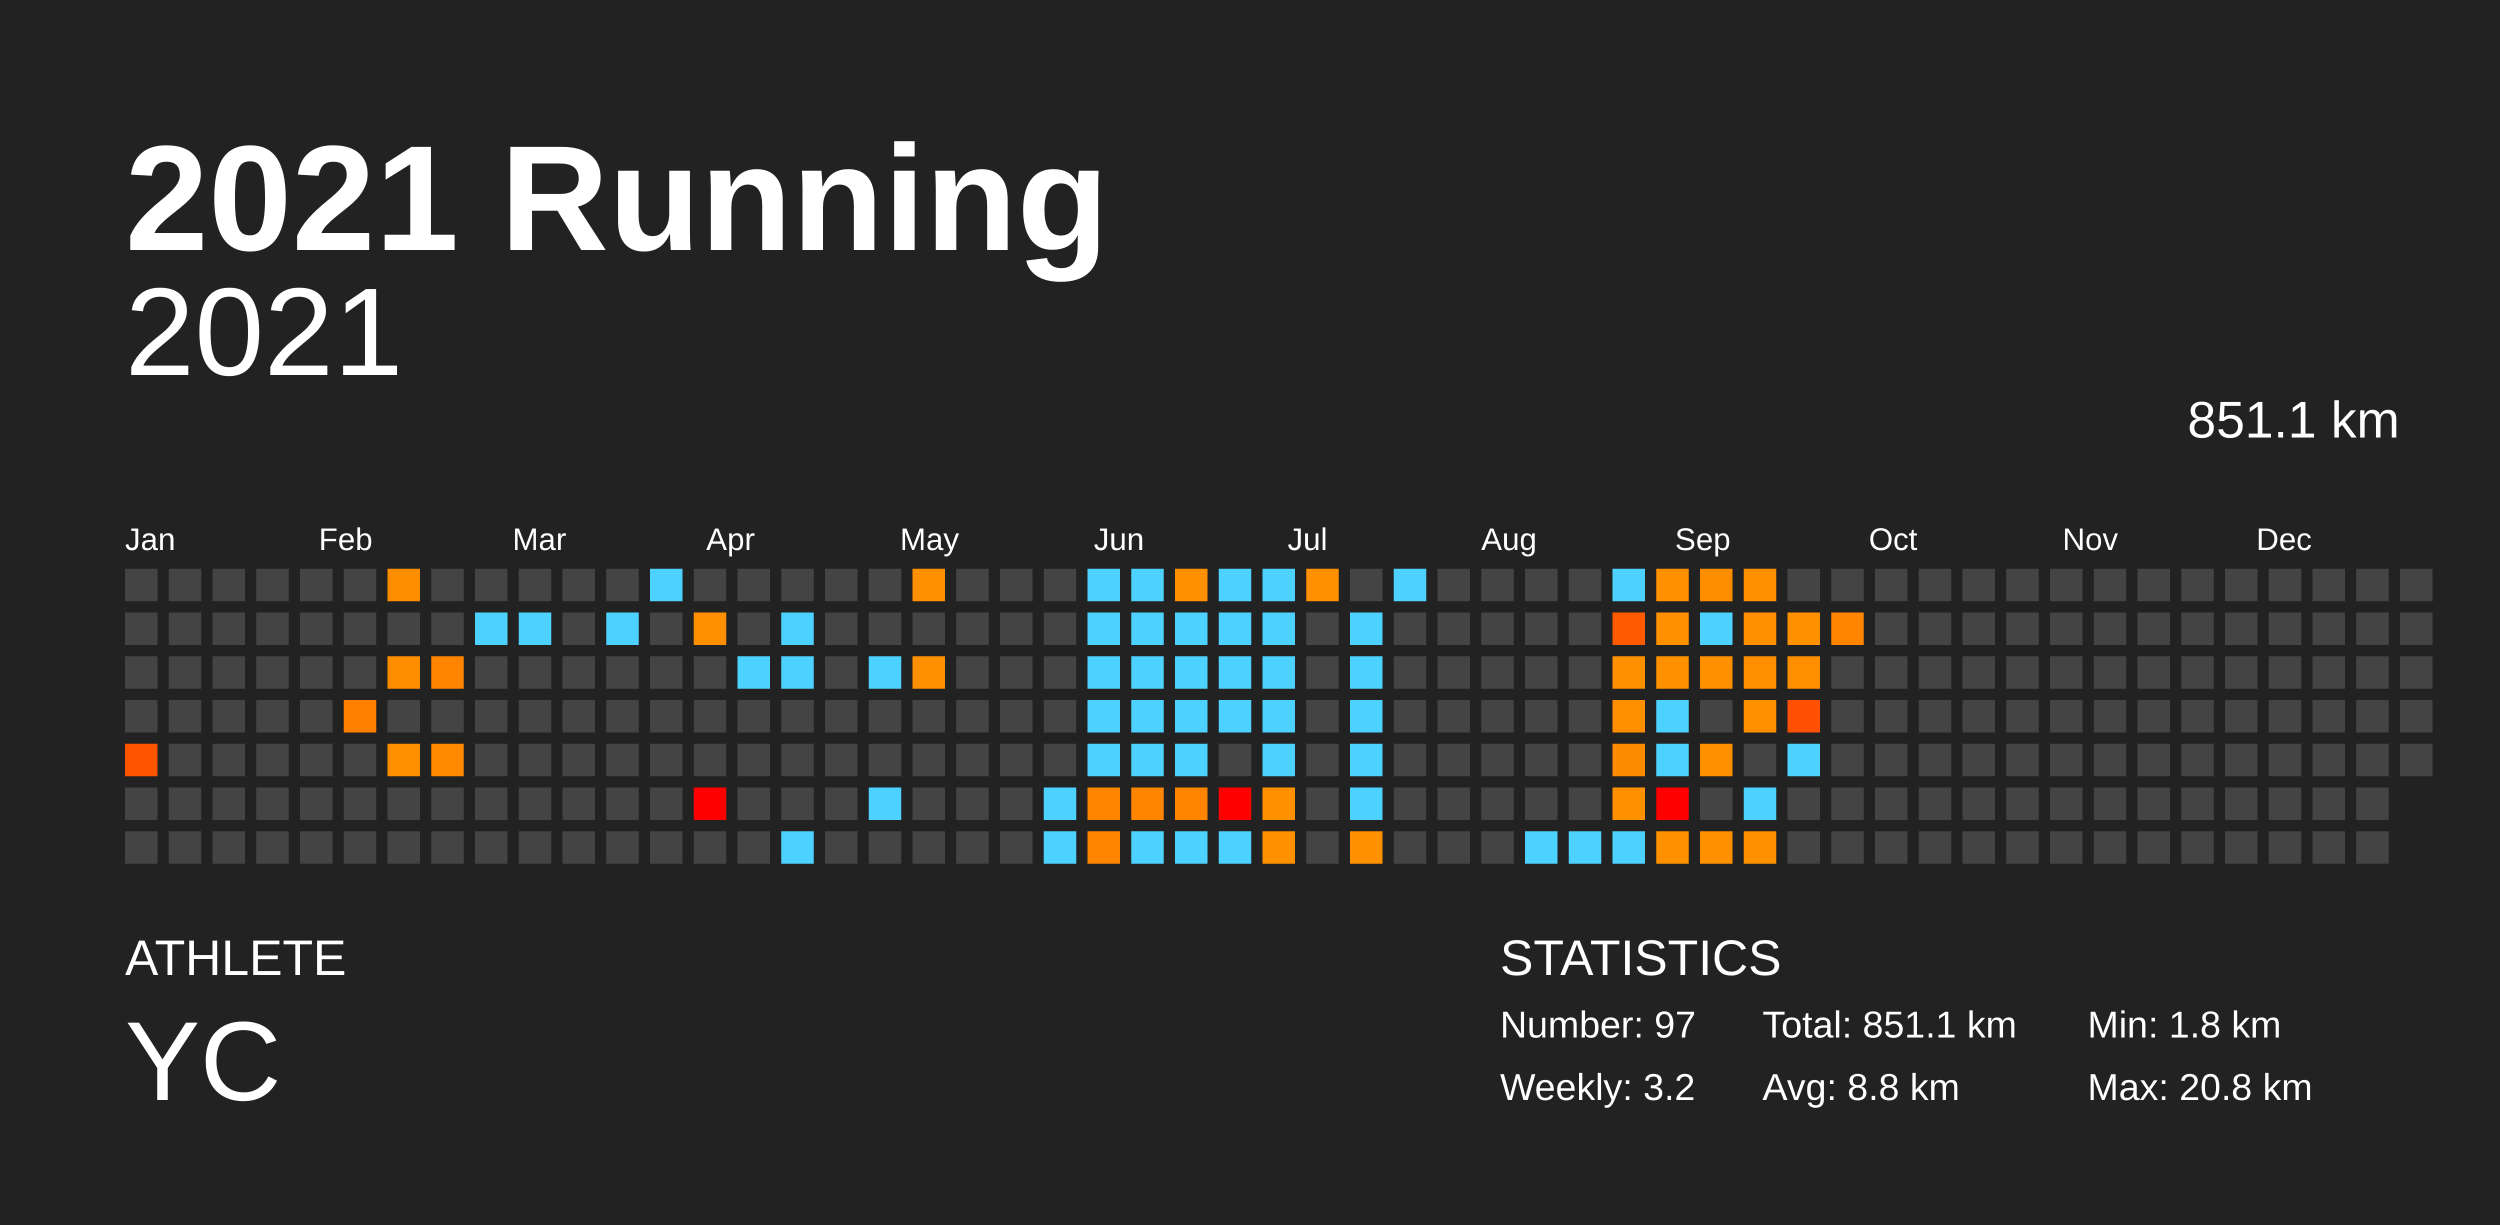
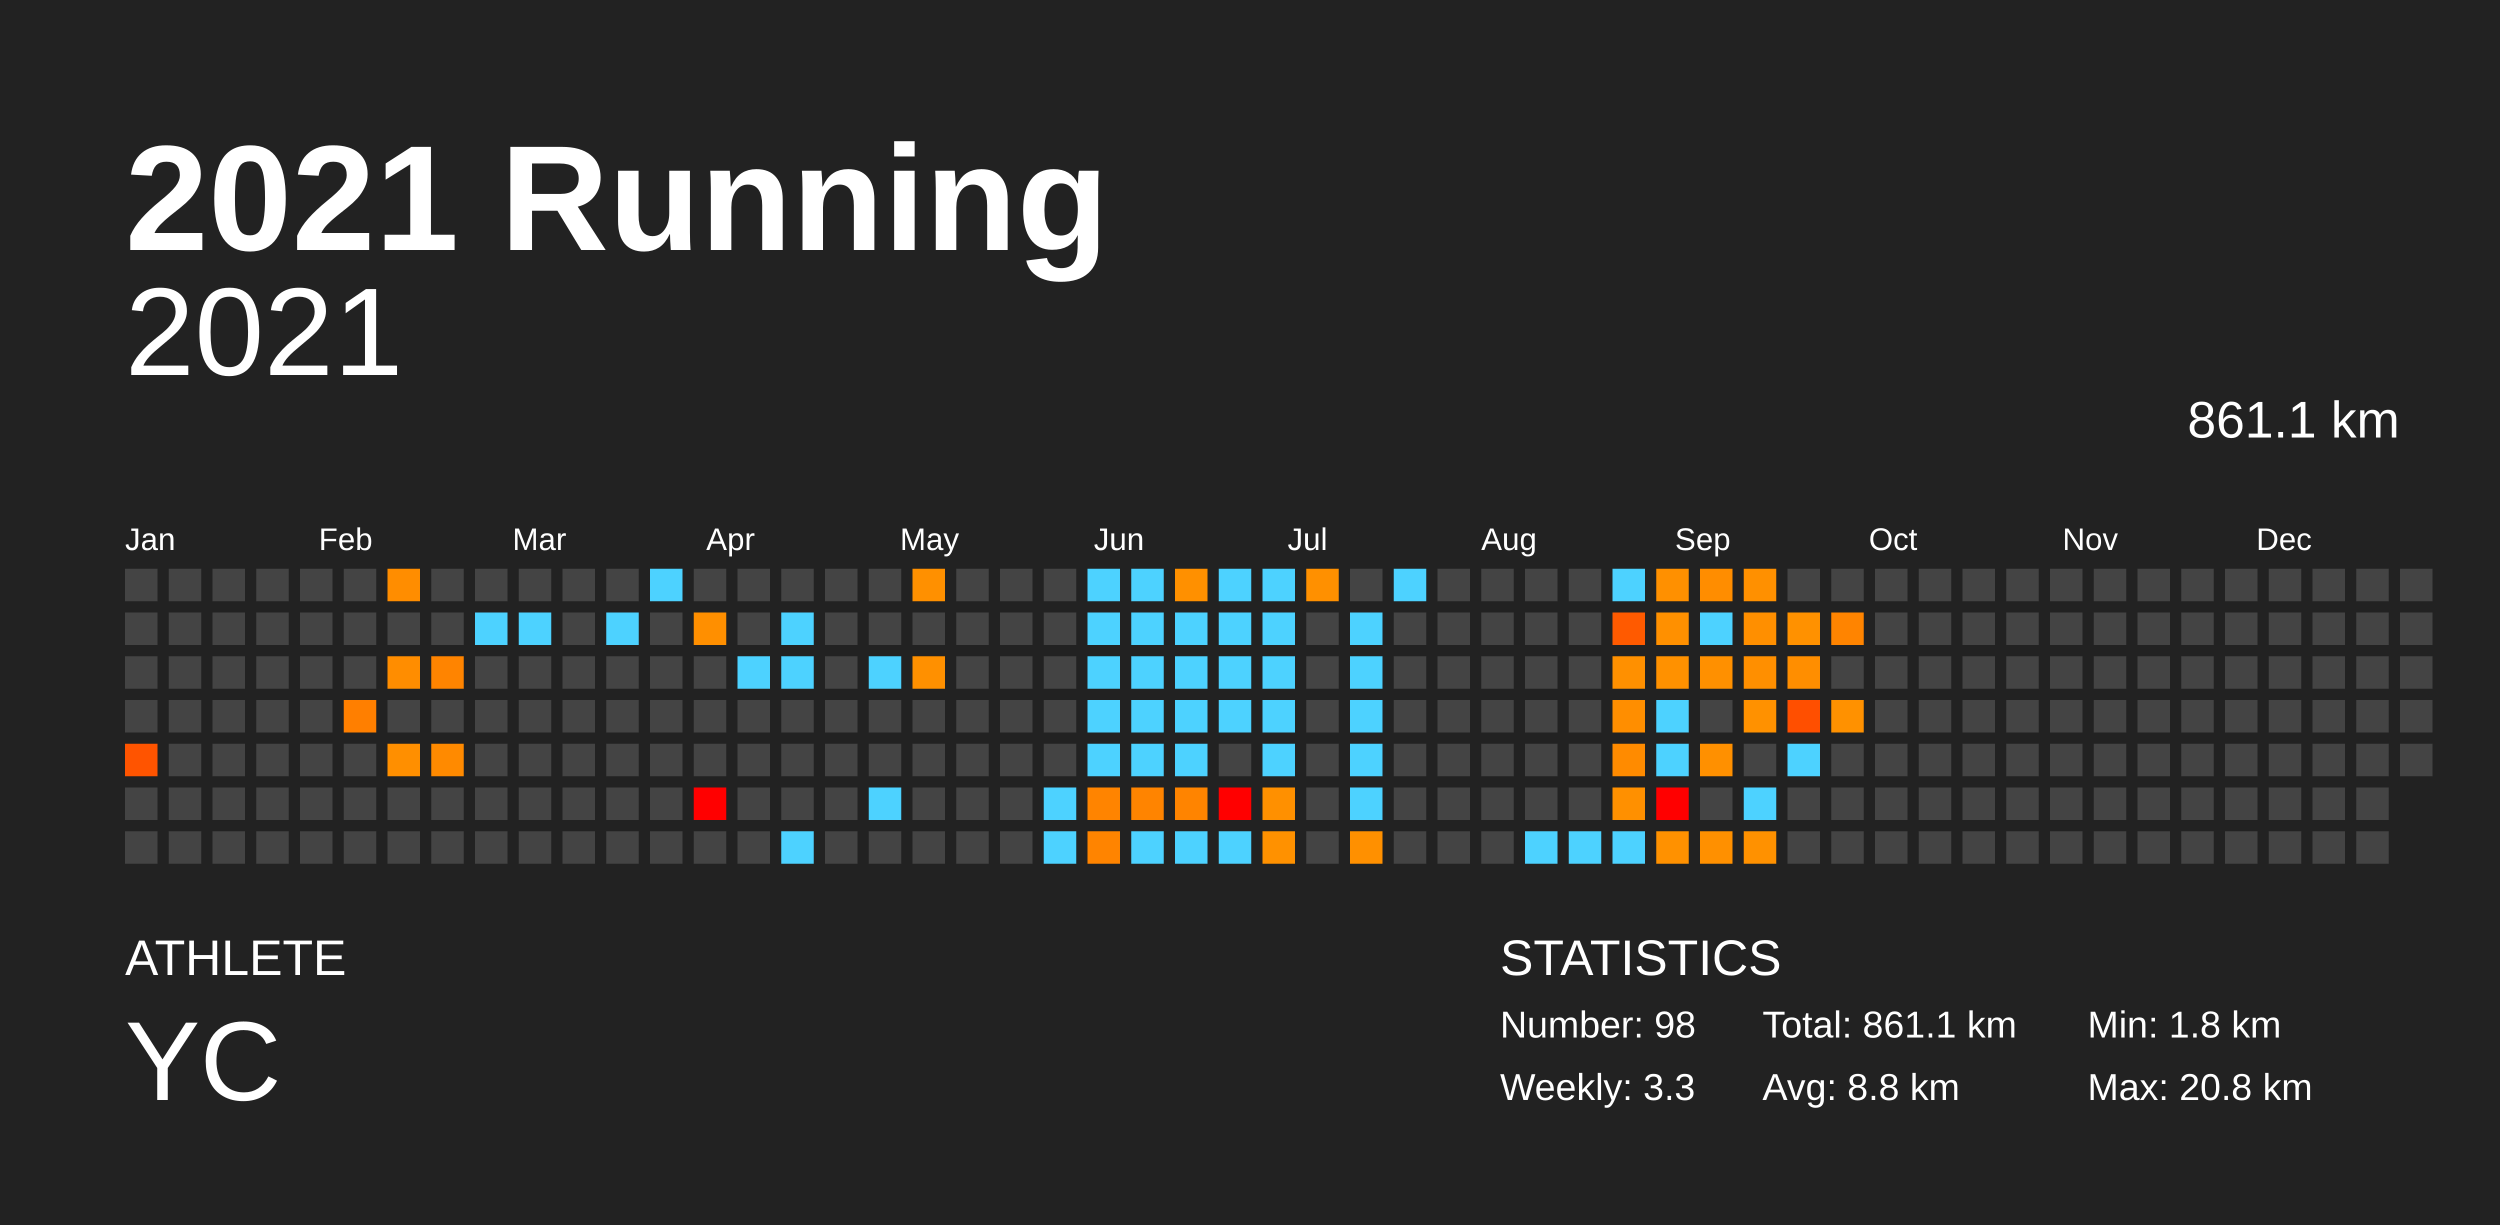
<svg xmlns="http://www.w3.org/2000/svg" baseProfile="full" height="98mm" version="1.1" viewBox="0,0,200,98" width="200mm">
  <defs />
  <rect fill="#222222" height="98" width="200" x="0" y="0" />
  <text fill="#FFFFFF" style="font-size:12px; font-family:Arial; font-weight:bold;" x="10" y="20">2021 Running</text>
  <text fill="#FFFFFF" style="font-size:4px; font-family:Arial" x="10" y="78">ATHLETE</text>
  <text fill="#FFFFFF" style="font-size:9px; font-family:Arial" x="10" y="88">YC</text>
  <text fill="#FFFFFF" style="font-size:4px; font-family:Arial" x="120" y="78">STATISTICS</text>
-   <text fill="#FFFFFF" style="font-size:3px; font-family:Arial" x="120" y="83">Number: 97</text>
-   <text fill="#FFFFFF" style="font-size:3px; font-family:Arial" x="120" y="88">Weekly: 3.2</text>
-   <text fill="#FFFFFF" style="font-size:3px; font-family:Arial" x="141" y="83">Total: 851.1 km</text>
+   <text fill="#FFFFFF" style="font-size:3px; font-family:Arial" x="120" y="83">Number: 98</text>
+   <text fill="#FFFFFF" style="font-size:3px; font-family:Arial" x="120" y="88">Weekly: 3.3</text>
+   <text fill="#FFFFFF" style="font-size:3px; font-family:Arial" x="141" y="83">Total: 861.1 km</text>
  <text fill="#FFFFFF" style="font-size:3px; font-family:Arial" x="141" y="88">Avg: 8.8 km</text>
  <text fill="#FFFFFF" style="font-size:3px; font-family:Arial" x="167" y="83">Min: 1.8 km</text>
  <text fill="#FFFFFF" style="font-size:3px; font-family:Arial" x="167" y="88">Max: 20.8 km</text>
  <text alignment-baseline="hanging" fill="#FFFFFF" style="font-size:10.0px; font-family:Arial;" x="10" y="30">2021</text>
-   <text alignment-baseline="hanging" fill="#FFFFFF" style="font-size:4.125px; font-family:Arial;" x="175" y="35">851.1 km</text>
+   <text alignment-baseline="hanging" fill="#FFFFFF" style="font-size:4.125px; font-family:Arial;" x="175" y="35">861.1 km</text>
  <text fill="#FFFFFF" style="font-size:2.5px; font-family:Arial" x="10.0" y="44">Jan</text>
  <text fill="#FFFFFF" style="font-size:2.5px; font-family:Arial" x="25.5" y="44">Feb</text>
  <text fill="#FFFFFF" style="font-size:2.5px; font-family:Arial" x="41.0" y="44">Mar</text>
  <text fill="#FFFFFF" style="font-size:2.5px; font-family:Arial" x="56.5" y="44">Apr</text>
  <text fill="#FFFFFF" style="font-size:2.5px; font-family:Arial" x="72.0" y="44">May</text>
  <text fill="#FFFFFF" style="font-size:2.5px; font-family:Arial" x="87.5" y="44">Jun</text>
  <text fill="#FFFFFF" style="font-size:2.5px; font-family:Arial" x="103.0" y="44">Jul</text>
  <text fill="#FFFFFF" style="font-size:2.5px; font-family:Arial" x="118.5" y="44">Aug</text>
  <text fill="#FFFFFF" style="font-size:2.5px; font-family:Arial" x="134.0" y="44">Sep</text>
  <text fill="#FFFFFF" style="font-size:2.5px; font-family:Arial" x="149.5" y="44">Oct</text>
  <text fill="#FFFFFF" style="font-size:2.5px; font-family:Arial" x="165.0" y="44">Nov</text>
  <text fill="#FFFFFF" style="font-size:2.5px; font-family:Arial" x="180.5" y="44">Dec</text>
  <rect fill="#444444" height="2.6" width="2.6" x="10.0" y="45.5" />
  <rect fill="#444444" height="2.6" width="2.6" x="10.0" y="49.0" />
  <rect fill="#444444" height="2.6" width="2.6" x="10.0" y="52.5" />
  <rect fill="#444444" height="2.6" width="2.6" x="10.0" y="56.0" />
  <rect fill="#ff5400" height="2.6" width="2.6" x="10.0" y="59.5" />
  <rect fill="#444444" height="2.6" width="2.6" x="10.0" y="63.0" />
  <rect fill="#444444" height="2.6" width="2.6" x="10.0" y="66.5" />
  <rect fill="#444444" height="2.6" width="2.6" x="13.5" y="45.5" />
  <rect fill="#444444" height="2.6" width="2.6" x="13.5" y="49.0" />
  <rect fill="#444444" height="2.6" width="2.6" x="13.5" y="52.5" />
  <rect fill="#444444" height="2.6" width="2.6" x="13.5" y="56.0" />
  <rect fill="#444444" height="2.6" width="2.6" x="13.5" y="59.5" />
  <rect fill="#444444" height="2.6" width="2.6" x="13.5" y="63.0" />
  <rect fill="#444444" height="2.6" width="2.6" x="13.5" y="66.5" />
  <rect fill="#444444" height="2.6" width="2.6" x="17.0" y="45.5" />
  <rect fill="#444444" height="2.6" width="2.6" x="17.0" y="49.0" />
  <rect fill="#444444" height="2.6" width="2.6" x="17.0" y="52.5" />
  <rect fill="#444444" height="2.6" width="2.6" x="17.0" y="56.0" />
  <rect fill="#444444" height="2.6" width="2.6" x="17.0" y="59.5" />
  <rect fill="#444444" height="2.6" width="2.6" x="17.0" y="63.0" />
  <rect fill="#444444" height="2.6" width="2.6" x="17.0" y="66.5" />
  <rect fill="#444444" height="2.6" width="2.6" x="20.5" y="45.5" />
  <rect fill="#444444" height="2.6" width="2.6" x="20.5" y="49.0" />
  <rect fill="#444444" height="2.6" width="2.6" x="20.5" y="52.5" />
  <rect fill="#444444" height="2.6" width="2.6" x="20.5" y="56.0" />
  <rect fill="#444444" height="2.6" width="2.6" x="20.5" y="59.5" />
  <rect fill="#444444" height="2.6" width="2.6" x="20.5" y="63.0" />
  <rect fill="#444444" height="2.6" width="2.6" x="20.5" y="66.5" />
  <rect fill="#444444" height="2.6" width="2.6" x="24.0" y="45.5" />
  <rect fill="#444444" height="2.6" width="2.6" x="24.0" y="49.0" />
  <rect fill="#444444" height="2.6" width="2.6" x="24.0" y="52.5" />
  <rect fill="#444444" height="2.6" width="2.6" x="24.0" y="56.0" />
  <rect fill="#444444" height="2.6" width="2.6" x="24.0" y="59.5" />
  <rect fill="#444444" height="2.6" width="2.6" x="24.0" y="63.0" />
  <rect fill="#444444" height="2.6" width="2.6" x="24.0" y="66.5" />
  <rect fill="#444444" height="2.6" width="2.6" x="27.5" y="45.5" />
  <rect fill="#444444" height="2.6" width="2.6" x="27.5" y="49.0" />
  <rect fill="#444444" height="2.6" width="2.6" x="27.5" y="52.5" />
  <rect fill="#ff7f00" height="2.6" width="2.6" x="27.5" y="56.0" />
  <rect fill="#444444" height="2.6" width="2.6" x="27.5" y="59.5" />
  <rect fill="#444444" height="2.6" width="2.6" x="27.5" y="63.0" />
  <rect fill="#444444" height="2.6" width="2.6" x="27.5" y="66.5" />
  <rect fill="#ff8d00" height="2.6" width="2.6" x="31.0" y="45.5" />
  <rect fill="#444444" height="2.6" width="2.6" x="31.0" y="49.0" />
  <rect fill="#ff8d00" height="2.6" width="2.6" x="31.0" y="52.5" />
  <rect fill="#444444" height="2.6" width="2.6" x="31.0" y="56.0" />
  <rect fill="#ff8f00" height="2.6" width="2.6" x="31.0" y="59.5" />
  <rect fill="#444444" height="2.6" width="2.6" x="31.0" y="63.0" />
  <rect fill="#444444" height="2.6" width="2.6" x="31.0" y="66.5" />
  <rect fill="#444444" height="2.6" width="2.6" x="34.5" y="45.5" />
  <rect fill="#444444" height="2.6" width="2.6" x="34.5" y="49.0" />
  <rect fill="#ff8400" height="2.6" width="2.6" x="34.5" y="52.5" />
  <rect fill="#444444" height="2.6" width="2.6" x="34.5" y="56.0" />
  <rect fill="#ff8a00" height="2.6" width="2.6" x="34.5" y="59.5" />
  <rect fill="#444444" height="2.6" width="2.6" x="34.5" y="63.0" />
  <rect fill="#444444" height="2.6" width="2.6" x="34.5" y="66.5" />
  <rect fill="#444444" height="2.6" width="2.6" x="38.0" y="45.5" />
  <rect fill="#4dd2ff" height="2.6" width="2.6" x="38.0" y="49.0" />
  <rect fill="#444444" height="2.6" width="2.6" x="38.0" y="52.5" />
  <rect fill="#444444" height="2.6" width="2.6" x="38.0" y="56.0" />
  <rect fill="#444444" height="2.6" width="2.6" x="38.0" y="59.5" />
  <rect fill="#444444" height="2.6" width="2.6" x="38.0" y="63.0" />
  <rect fill="#444444" height="2.6" width="2.6" x="38.0" y="66.5" />
  <rect fill="#444444" height="2.6" width="2.6" x="41.5" y="45.5" />
  <rect fill="#4dd2ff" height="2.6" width="2.6" x="41.5" y="49.0" />
  <rect fill="#444444" height="2.6" width="2.6" x="41.5" y="52.5" />
  <rect fill="#444444" height="2.6" width="2.6" x="41.5" y="56.0" />
  <rect fill="#444444" height="2.6" width="2.6" x="41.5" y="59.5" />
  <rect fill="#444444" height="2.6" width="2.6" x="41.5" y="63.0" />
  <rect fill="#444444" height="2.6" width="2.6" x="41.5" y="66.5" />
  <rect fill="#444444" height="2.6" width="2.6" x="45.0" y="45.5" />
  <rect fill="#444444" height="2.6" width="2.6" x="45.0" y="49.0" />
  <rect fill="#444444" height="2.6" width="2.6" x="45.0" y="52.5" />
  <rect fill="#444444" height="2.6" width="2.6" x="45.0" y="56.0" />
  <rect fill="#444444" height="2.6" width="2.6" x="45.0" y="59.5" />
  <rect fill="#444444" height="2.6" width="2.6" x="45.0" y="63.0" />
  <rect fill="#444444" height="2.6" width="2.6" x="45.0" y="66.5" />
  <rect fill="#444444" height="2.6" width="2.6" x="48.5" y="45.5" />
  <rect fill="#4dd2ff" height="2.6" width="2.6" x="48.5" y="49.0" />
  <rect fill="#444444" height="2.6" width="2.6" x="48.5" y="52.5" />
  <rect fill="#444444" height="2.6" width="2.6" x="48.5" y="56.0" />
  <rect fill="#444444" height="2.6" width="2.6" x="48.5" y="59.5" />
  <rect fill="#444444" height="2.6" width="2.6" x="48.5" y="63.0" />
  <rect fill="#444444" height="2.6" width="2.6" x="48.5" y="66.5" />
  <rect fill="#4dd2ff" height="2.6" width="2.6" x="52.0" y="45.5" />
  <rect fill="#444444" height="2.6" width="2.6" x="52.0" y="49.0" />
  <rect fill="#444444" height="2.6" width="2.6" x="52.0" y="52.5" />
  <rect fill="#444444" height="2.6" width="2.6" x="52.0" y="56.0" />
  <rect fill="#444444" height="2.6" width="2.6" x="52.0" y="59.5" />
  <rect fill="#444444" height="2.6" width="2.6" x="52.0" y="63.0" />
  <rect fill="#444444" height="2.6" width="2.6" x="52.0" y="66.5" />
  <rect fill="#444444" height="2.6" width="2.6" x="55.5" y="45.5" />
  <rect fill="#ff8f00" height="2.6" width="2.6" x="55.5" y="49.0" />
  <rect fill="#444444" height="2.6" width="2.6" x="55.5" y="52.5" />
  <rect fill="#444444" height="2.6" width="2.6" x="55.5" y="56.0" />
  <rect fill="#444444" height="2.6" width="2.6" x="55.5" y="59.5" />
  <rect fill="red" height="2.6" width="2.6" x="55.5" y="63.0" />
  <rect fill="#444444" height="2.6" width="2.6" x="55.5" y="66.5" />
  <rect fill="#444444" height="2.6" width="2.6" x="59.0" y="45.5" />
  <rect fill="#444444" height="2.6" width="2.6" x="59.0" y="49.0" />
  <rect fill="#4dd2ff" height="2.6" width="2.6" x="59.0" y="52.5" />
  <rect fill="#444444" height="2.6" width="2.6" x="59.0" y="56.0" />
  <rect fill="#444444" height="2.6" width="2.6" x="59.0" y="59.5" />
  <rect fill="#444444" height="2.6" width="2.6" x="59.0" y="63.0" />
  <rect fill="#444444" height="2.6" width="2.6" x="59.0" y="66.5" />
  <rect fill="#444444" height="2.6" width="2.6" x="62.5" y="45.5" />
  <rect fill="#4dd2ff" height="2.6" width="2.6" x="62.5" y="49.0" />
  <rect fill="#4dd2ff" height="2.6" width="2.6" x="62.5" y="52.5" />
  <rect fill="#444444" height="2.6" width="2.6" x="62.5" y="56.0" />
  <rect fill="#444444" height="2.6" width="2.6" x="62.5" y="59.5" />
  <rect fill="#444444" height="2.6" width="2.6" x="62.5" y="63.0" />
  <rect fill="#4dd2ff" height="2.6" width="2.6" x="62.5" y="66.5" />
  <rect fill="#444444" height="2.6" width="2.6" x="66.0" y="45.5" />
  <rect fill="#444444" height="2.6" width="2.6" x="66.0" y="49.0" />
  <rect fill="#444444" height="2.6" width="2.6" x="66.0" y="52.5" />
  <rect fill="#444444" height="2.6" width="2.6" x="66.0" y="56.0" />
  <rect fill="#444444" height="2.6" width="2.6" x="66.0" y="59.5" />
  <rect fill="#444444" height="2.6" width="2.6" x="66.0" y="63.0" />
  <rect fill="#444444" height="2.6" width="2.6" x="66.0" y="66.5" />
  <rect fill="#444444" height="2.6" width="2.6" x="69.5" y="45.5" />
  <rect fill="#444444" height="2.6" width="2.6" x="69.5" y="49.0" />
  <rect fill="#4dd2ff" height="2.6" width="2.6" x="69.5" y="52.5" />
  <rect fill="#444444" height="2.6" width="2.6" x="69.5" y="56.0" />
  <rect fill="#444444" height="2.6" width="2.6" x="69.5" y="59.5" />
  <rect fill="#4dd2ff" height="2.6" width="2.6" x="69.5" y="63.0" />
  <rect fill="#444444" height="2.6" width="2.6" x="69.5" y="66.5" />
  <rect fill="#ff9000" height="2.6" width="2.6" x="73.0" y="45.5" />
  <rect fill="#444444" height="2.6" width="2.6" x="73.0" y="49.0" />
  <rect fill="#ff9000" height="2.6" width="2.6" x="73.0" y="52.5" />
  <rect fill="#444444" height="2.6" width="2.6" x="73.0" y="56.0" />
  <rect fill="#444444" height="2.6" width="2.6" x="73.0" y="59.5" />
  <rect fill="#444444" height="2.6" width="2.6" x="73.0" y="63.0" />
  <rect fill="#444444" height="2.6" width="2.6" x="73.0" y="66.5" />
  <rect fill="#444444" height="2.6" width="2.6" x="76.5" y="45.5" />
  <rect fill="#444444" height="2.6" width="2.6" x="76.5" y="49.0" />
  <rect fill="#444444" height="2.6" width="2.6" x="76.5" y="52.5" />
  <rect fill="#444444" height="2.6" width="2.6" x="76.5" y="56.0" />
  <rect fill="#444444" height="2.6" width="2.6" x="76.5" y="59.5" />
  <rect fill="#444444" height="2.6" width="2.6" x="76.5" y="63.0" />
  <rect fill="#444444" height="2.6" width="2.6" x="76.5" y="66.5" />
  <rect fill="#444444" height="2.6" width="2.6" x="80.0" y="45.5" />
  <rect fill="#444444" height="2.6" width="2.6" x="80.0" y="49.0" />
  <rect fill="#444444" height="2.6" width="2.6" x="80.0" y="52.5" />
  <rect fill="#444444" height="2.6" width="2.6" x="80.0" y="56.0" />
  <rect fill="#444444" height="2.6" width="2.6" x="80.0" y="59.5" />
  <rect fill="#444444" height="2.6" width="2.6" x="80.0" y="63.0" />
  <rect fill="#444444" height="2.6" width="2.6" x="80.0" y="66.5" />
  <rect fill="#444444" height="2.6" width="2.6" x="83.5" y="45.5" />
  <rect fill="#444444" height="2.6" width="2.6" x="83.5" y="49.0" />
  <rect fill="#444444" height="2.6" width="2.6" x="83.5" y="52.5" />
  <rect fill="#444444" height="2.6" width="2.6" x="83.5" y="56.0" />
  <rect fill="#444444" height="2.6" width="2.6" x="83.5" y="59.5" />
  <rect fill="#4dd2ff" height="2.6" width="2.6" x="83.5" y="63.0" />
  <rect fill="#4dd2ff" height="2.6" width="2.6" x="83.5" y="66.5" />
  <rect fill="#4dd2ff" height="2.6" width="2.6" x="87.0" y="45.5" />
  <rect fill="#4dd2ff" height="2.6" width="2.6" x="87.0" y="49.0" />
  <rect fill="#4dd2ff" height="2.6" width="2.6" x="87.0" y="52.5" />
  <rect fill="#4dd2ff" height="2.6" width="2.6" x="87.0" y="56.0" />
  <rect fill="#4dd2ff" height="2.6" width="2.6" x="87.0" y="59.5" />
  <rect fill="#ff8400" height="2.6" width="2.6" x="87.0" y="63.0" />
  <rect fill="#ff8400" height="2.6" width="2.6" x="87.0" y="66.5" />
  <rect fill="#4dd2ff" height="2.6" width="2.6" x="90.5" y="45.5" />
  <rect fill="#4dd2ff" height="2.6" width="2.6" x="90.5" y="49.0" />
  <rect fill="#4dd2ff" height="2.6" width="2.6" x="90.5" y="52.5" />
  <rect fill="#4dd2ff" height="2.6" width="2.6" x="90.5" y="56.0" />
  <rect fill="#4dd2ff" height="2.6" width="2.6" x="90.5" y="59.5" />
  <rect fill="#ff8400" height="2.6" width="2.6" x="90.5" y="63.0" />
  <rect fill="#4dd2ff" height="2.6" width="2.6" x="90.5" y="66.5" />
  <rect fill="#ff9000" height="2.6" width="2.6" x="94.0" y="45.5" />
  <rect fill="#4dd2ff" height="2.6" width="2.6" x="94.0" y="49.0" />
  <rect fill="#4dd2ff" height="2.6" width="2.6" x="94.0" y="52.5" />
  <rect fill="#4dd2ff" height="2.6" width="2.6" x="94.0" y="56.0" />
  <rect fill="#4dd2ff" height="2.6" width="2.6" x="94.0" y="59.5" />
  <rect fill="#ff8400" height="2.6" width="2.6" x="94.0" y="63.0" />
  <rect fill="#4dd2ff" height="2.6" width="2.6" x="94.0" y="66.5" />
  <rect fill="#4dd2ff" height="2.6" width="2.6" x="97.5" y="45.5" />
  <rect fill="#4dd2ff" height="2.6" width="2.6" x="97.5" y="49.0" />
  <rect fill="#4dd2ff" height="2.6" width="2.6" x="97.5" y="52.5" />
  <rect fill="#4dd2ff" height="2.6" width="2.6" x="97.5" y="56.0" />
  <rect fill="#444444" height="2.6" width="2.6" x="97.5" y="59.5" />
  <rect fill="red" height="2.6" width="2.6" x="97.5" y="63.0" />
  <rect fill="#4dd2ff" height="2.6" width="2.6" x="97.5" y="66.5" />
  <rect fill="#4dd2ff" height="2.6" width="2.6" x="101.0" y="45.5" />
  <rect fill="#4dd2ff" height="2.6" width="2.6" x="101.0" y="49.0" />
  <rect fill="#4dd2ff" height="2.6" width="2.6" x="101.0" y="52.5" />
  <rect fill="#4dd2ff" height="2.6" width="2.6" x="101.0" y="56.0" />
  <rect fill="#4dd2ff" height="2.6" width="2.6" x="101.0" y="59.5" />
  <rect fill="#ff9000" height="2.6" width="2.6" x="101.0" y="63.0" />
  <rect fill="#ff9100" height="2.6" width="2.6" x="101.0" y="66.5" />
  <rect fill="#ff9000" height="2.6" width="2.6" x="104.5" y="45.5" />
  <rect fill="#444444" height="2.6" width="2.6" x="104.5" y="49.0" />
  <rect fill="#444444" height="2.6" width="2.6" x="104.5" y="52.5" />
  <rect fill="#444444" height="2.6" width="2.6" x="104.5" y="56.0" />
  <rect fill="#444444" height="2.6" width="2.6" x="104.5" y="59.5" />
  <rect fill="#444444" height="2.6" width="2.6" x="104.5" y="63.0" />
  <rect fill="#444444" height="2.6" width="2.6" x="104.5" y="66.5" />
  <rect fill="#444444" height="2.6" width="2.6" x="108.0" y="45.5" />
  <rect fill="#4dd2ff" height="2.6" width="2.6" x="108.0" y="49.0" />
  <rect fill="#4dd2ff" height="2.6" width="2.6" x="108.0" y="52.5" />
  <rect fill="#4dd2ff" height="2.6" width="2.6" x="108.0" y="56.0" />
  <rect fill="#4dd2ff" height="2.6" width="2.6" x="108.0" y="59.5" />
  <rect fill="#4dd2ff" height="2.6" width="2.6" x="108.0" y="63.0" />
  <rect fill="#ff9000" height="2.6" width="2.6" x="108.0" y="66.5" />
  <rect fill="#4dd2ff" height="2.6" width="2.6" x="111.5" y="45.5" />
  <rect fill="#444444" height="2.6" width="2.6" x="111.5" y="49.0" />
  <rect fill="#444444" height="2.6" width="2.6" x="111.5" y="52.5" />
  <rect fill="#444444" height="2.6" width="2.6" x="111.5" y="56.0" />
  <rect fill="#444444" height="2.6" width="2.6" x="111.5" y="59.5" />
  <rect fill="#444444" height="2.6" width="2.6" x="111.5" y="63.0" />
  <rect fill="#444444" height="2.6" width="2.6" x="111.5" y="66.5" />
  <rect fill="#444444" height="2.6" width="2.6" x="115.0" y="45.5" />
  <rect fill="#444444" height="2.6" width="2.6" x="115.0" y="49.0" />
  <rect fill="#444444" height="2.6" width="2.6" x="115.0" y="52.5" />
  <rect fill="#444444" height="2.6" width="2.6" x="115.0" y="56.0" />
  <rect fill="#444444" height="2.6" width="2.6" x="115.0" y="59.5" />
  <rect fill="#444444" height="2.6" width="2.6" x="115.0" y="63.0" />
  <rect fill="#444444" height="2.6" width="2.6" x="115.0" y="66.5" />
  <rect fill="#444444" height="2.6" width="2.6" x="118.5" y="45.5" />
  <rect fill="#444444" height="2.6" width="2.6" x="118.5" y="49.0" />
  <rect fill="#444444" height="2.6" width="2.6" x="118.5" y="52.5" />
  <rect fill="#444444" height="2.6" width="2.6" x="118.5" y="56.0" />
  <rect fill="#444444" height="2.6" width="2.6" x="118.5" y="59.5" />
  <rect fill="#444444" height="2.6" width="2.6" x="118.5" y="63.0" />
  <rect fill="#444444" height="2.6" width="2.6" x="118.5" y="66.5" />
  <rect fill="#444444" height="2.6" width="2.6" x="122.0" y="45.5" />
  <rect fill="#444444" height="2.6" width="2.6" x="122.0" y="49.0" />
  <rect fill="#444444" height="2.6" width="2.6" x="122.0" y="52.5" />
  <rect fill="#444444" height="2.6" width="2.6" x="122.0" y="56.0" />
  <rect fill="#444444" height="2.6" width="2.6" x="122.0" y="59.5" />
  <rect fill="#444444" height="2.6" width="2.6" x="122.0" y="63.0" />
  <rect fill="#4dd2ff" height="2.6" width="2.6" x="122.0" y="66.5" />
  <rect fill="#444444" height="2.6" width="2.6" x="125.5" y="45.5" />
  <rect fill="#444444" height="2.6" width="2.6" x="125.5" y="49.0" />
  <rect fill="#444444" height="2.6" width="2.6" x="125.5" y="52.5" />
  <rect fill="#444444" height="2.6" width="2.6" x="125.5" y="56.0" />
  <rect fill="#444444" height="2.6" width="2.6" x="125.5" y="59.5" />
  <rect fill="#444444" height="2.6" width="2.6" x="125.5" y="63.0" />
  <rect fill="#4dd2ff" height="2.6" width="2.6" x="125.5" y="66.5" />
  <rect fill="#4dd2ff" height="2.6" width="2.6" x="129.0" y="45.5" />
  <rect fill="#ff5a00" height="2.6" width="2.6" x="129.0" y="49.0" />
  <rect fill="#ff9000" height="2.6" width="2.6" x="129.0" y="52.5" />
  <rect fill="#ff8e00" height="2.6" width="2.6" x="129.0" y="56.0" />
  <rect fill="#ff8b00" height="2.6" width="2.6" x="129.0" y="59.5" />
  <rect fill="#ff9000" height="2.6" width="2.6" x="129.0" y="63.0" />
  <rect fill="#4dd2ff" height="2.6" width="2.6" x="129.0" y="66.5" />
  <rect fill="#ff9000" height="2.6" width="2.6" x="132.5" y="45.5" />
  <rect fill="#ff9000" height="2.6" width="2.6" x="132.5" y="49.0" />
  <rect fill="#ff9100" height="2.6" width="2.6" x="132.5" y="52.5" />
  <rect fill="#4dd2ff" height="2.6" width="2.6" x="132.5" y="56.0" />
  <rect fill="#4dd2ff" height="2.6" width="2.6" x="132.5" y="59.5" />
  <rect fill="red" height="2.6" width="2.6" x="132.5" y="63.0" />
  <rect fill="#ff9100" height="2.6" width="2.6" x="132.5" y="66.5" />
  <rect fill="#ff8d00" height="2.6" width="2.6" x="136.0" y="45.5" />
  <rect fill="#4dd2ff" height="2.6" width="2.6" x="136.0" y="49.0" />
  <rect fill="#ff9000" height="2.6" width="2.6" x="136.0" y="52.5" />
  <rect fill="#444444" height="2.6" width="2.6" x="136.0" y="56.0" />
  <rect fill="#ff9000" height="2.6" width="2.6" x="136.0" y="59.5" />
  <rect fill="#444444" height="2.6" width="2.6" x="136.0" y="63.0" />
  <rect fill="#ff9000" height="2.6" width="2.6" x="136.0" y="66.5" />
  <rect fill="#ff9000" height="2.6" width="2.6" x="139.5" y="45.5" />
  <rect fill="#ff8f00" height="2.6" width="2.6" x="139.5" y="49.0" />
  <rect fill="#ff8f00" height="2.6" width="2.6" x="139.5" y="52.5" />
  <rect fill="#ff9100" height="2.6" width="2.6" x="139.5" y="56.0" />
  <rect fill="#444444" height="2.6" width="2.6" x="139.5" y="59.5" />
  <rect fill="#4dd2ff" height="2.6" width="2.6" x="139.5" y="63.0" />
  <rect fill="#ff9100" height="2.6" width="2.6" x="139.5" y="66.5" />
  <rect fill="#444444" height="2.6" width="2.6" x="143.0" y="45.5" />
  <rect fill="#ff9100" height="2.6" width="2.6" x="143.0" y="49.0" />
  <rect fill="#ff8e00" height="2.6" width="2.6" x="143.0" y="52.5" />
  <rect fill="#ff4f00" height="2.6" width="2.6" x="143.0" y="56.0" />
  <rect fill="#4dd2ff" height="2.6" width="2.6" x="143.0" y="59.5" />
  <rect fill="#444444" height="2.6" width="2.6" x="143.0" y="63.0" />
  <rect fill="#444444" height="2.6" width="2.6" x="143.0" y="66.5" />
  <rect fill="#444444" height="2.6" width="2.6" x="146.5" y="45.5" />
  <rect fill="#ff8400" height="2.6" width="2.6" x="146.5" y="49.0" />
  <rect fill="#444444" height="2.6" width="2.6" x="146.5" y="52.5" />
-   <rect fill="#444444" height="2.6" width="2.6" x="146.5" y="56.0" />
+   <rect fill="#ff9100" height="2.6" width="2.6" x="146.5" y="56.0" />
  <rect fill="#444444" height="2.6" width="2.6" x="146.5" y="59.5" />
  <rect fill="#444444" height="2.6" width="2.6" x="146.5" y="63.0" />
  <rect fill="#444444" height="2.6" width="2.6" x="146.5" y="66.5" />
  <rect fill="#444444" height="2.6" width="2.6" x="150.0" y="45.5" />
  <rect fill="#444444" height="2.6" width="2.6" x="150.0" y="49.0" />
  <rect fill="#444444" height="2.6" width="2.6" x="150.0" y="52.5" />
  <rect fill="#444444" height="2.6" width="2.6" x="150.0" y="56.0" />
  <rect fill="#444444" height="2.6" width="2.6" x="150.0" y="59.5" />
  <rect fill="#444444" height="2.6" width="2.6" x="150.0" y="63.0" />
  <rect fill="#444444" height="2.6" width="2.6" x="150.0" y="66.5" />
  <rect fill="#444444" height="2.6" width="2.6" x="153.5" y="45.5" />
  <rect fill="#444444" height="2.6" width="2.6" x="153.5" y="49.0" />
  <rect fill="#444444" height="2.6" width="2.6" x="153.5" y="52.5" />
  <rect fill="#444444" height="2.6" width="2.6" x="153.5" y="56.0" />
  <rect fill="#444444" height="2.6" width="2.6" x="153.5" y="59.5" />
  <rect fill="#444444" height="2.6" width="2.6" x="153.5" y="63.0" />
  <rect fill="#444444" height="2.6" width="2.6" x="153.5" y="66.5" />
  <rect fill="#444444" height="2.6" width="2.6" x="157.0" y="45.5" />
  <rect fill="#444444" height="2.6" width="2.6" x="157.0" y="49.0" />
  <rect fill="#444444" height="2.6" width="2.6" x="157.0" y="52.5" />
  <rect fill="#444444" height="2.6" width="2.6" x="157.0" y="56.0" />
  <rect fill="#444444" height="2.6" width="2.6" x="157.0" y="59.5" />
  <rect fill="#444444" height="2.6" width="2.6" x="157.0" y="63.0" />
  <rect fill="#444444" height="2.6" width="2.6" x="157.0" y="66.5" />
  <rect fill="#444444" height="2.6" width="2.6" x="160.5" y="45.5" />
  <rect fill="#444444" height="2.6" width="2.6" x="160.5" y="49.0" />
  <rect fill="#444444" height="2.6" width="2.6" x="160.5" y="52.5" />
  <rect fill="#444444" height="2.6" width="2.6" x="160.5" y="56.0" />
  <rect fill="#444444" height="2.6" width="2.6" x="160.5" y="59.5" />
  <rect fill="#444444" height="2.6" width="2.6" x="160.5" y="63.0" />
  <rect fill="#444444" height="2.6" width="2.6" x="160.5" y="66.5" />
  <rect fill="#444444" height="2.6" width="2.6" x="164.0" y="45.5" />
  <rect fill="#444444" height="2.6" width="2.6" x="164.0" y="49.0" />
  <rect fill="#444444" height="2.6" width="2.6" x="164.0" y="52.5" />
  <rect fill="#444444" height="2.6" width="2.6" x="164.0" y="56.0" />
  <rect fill="#444444" height="2.6" width="2.6" x="164.0" y="59.5" />
  <rect fill="#444444" height="2.6" width="2.6" x="164.0" y="63.0" />
  <rect fill="#444444" height="2.6" width="2.6" x="164.0" y="66.5" />
  <rect fill="#444444" height="2.6" width="2.6" x="167.5" y="45.5" />
  <rect fill="#444444" height="2.6" width="2.6" x="167.5" y="49.0" />
  <rect fill="#444444" height="2.6" width="2.6" x="167.5" y="52.5" />
  <rect fill="#444444" height="2.6" width="2.6" x="167.5" y="56.0" />
  <rect fill="#444444" height="2.6" width="2.6" x="167.5" y="59.5" />
  <rect fill="#444444" height="2.6" width="2.6" x="167.5" y="63.0" />
  <rect fill="#444444" height="2.6" width="2.6" x="167.5" y="66.5" />
  <rect fill="#444444" height="2.6" width="2.6" x="171.0" y="45.5" />
  <rect fill="#444444" height="2.6" width="2.6" x="171.0" y="49.0" />
  <rect fill="#444444" height="2.6" width="2.6" x="171.0" y="52.5" />
  <rect fill="#444444" height="2.6" width="2.6" x="171.0" y="56.0" />
  <rect fill="#444444" height="2.6" width="2.6" x="171.0" y="59.5" />
  <rect fill="#444444" height="2.6" width="2.6" x="171.0" y="63.0" />
  <rect fill="#444444" height="2.6" width="2.6" x="171.0" y="66.5" />
  <rect fill="#444444" height="2.6" width="2.6" x="174.5" y="45.5" />
  <rect fill="#444444" height="2.6" width="2.6" x="174.5" y="49.0" />
  <rect fill="#444444" height="2.6" width="2.6" x="174.5" y="52.5" />
  <rect fill="#444444" height="2.6" width="2.6" x="174.5" y="56.0" />
  <rect fill="#444444" height="2.6" width="2.6" x="174.5" y="59.5" />
  <rect fill="#444444" height="2.6" width="2.6" x="174.5" y="63.0" />
  <rect fill="#444444" height="2.6" width="2.6" x="174.5" y="66.5" />
  <rect fill="#444444" height="2.6" width="2.6" x="178.0" y="45.5" />
  <rect fill="#444444" height="2.6" width="2.6" x="178.0" y="49.0" />
  <rect fill="#444444" height="2.6" width="2.6" x="178.0" y="52.5" />
  <rect fill="#444444" height="2.6" width="2.6" x="178.0" y="56.0" />
  <rect fill="#444444" height="2.6" width="2.6" x="178.0" y="59.5" />
  <rect fill="#444444" height="2.6" width="2.6" x="178.0" y="63.0" />
  <rect fill="#444444" height="2.6" width="2.6" x="178.0" y="66.5" />
  <rect fill="#444444" height="2.6" width="2.6" x="181.5" y="45.5" />
  <rect fill="#444444" height="2.6" width="2.6" x="181.5" y="49.0" />
  <rect fill="#444444" height="2.6" width="2.6" x="181.5" y="52.5" />
  <rect fill="#444444" height="2.6" width="2.6" x="181.5" y="56.0" />
  <rect fill="#444444" height="2.6" width="2.6" x="181.5" y="59.5" />
  <rect fill="#444444" height="2.6" width="2.6" x="181.5" y="63.0" />
  <rect fill="#444444" height="2.6" width="2.6" x="181.5" y="66.5" />
  <rect fill="#444444" height="2.6" width="2.6" x="185.0" y="45.5" />
  <rect fill="#444444" height="2.6" width="2.6" x="185.0" y="49.0" />
  <rect fill="#444444" height="2.6" width="2.6" x="185.0" y="52.5" />
  <rect fill="#444444" height="2.6" width="2.6" x="185.0" y="56.0" />
  <rect fill="#444444" height="2.6" width="2.6" x="185.0" y="59.5" />
  <rect fill="#444444" height="2.6" width="2.6" x="185.0" y="63.0" />
  <rect fill="#444444" height="2.6" width="2.6" x="185.0" y="66.5" />
  <rect fill="#444444" height="2.6" width="2.6" x="188.5" y="45.5" />
  <rect fill="#444444" height="2.6" width="2.6" x="188.5" y="49.0" />
  <rect fill="#444444" height="2.6" width="2.6" x="188.5" y="52.5" />
  <rect fill="#444444" height="2.6" width="2.6" x="188.5" y="56.0" />
  <rect fill="#444444" height="2.6" width="2.6" x="188.5" y="59.5" />
  <rect fill="#444444" height="2.6" width="2.6" x="188.5" y="63.0" />
  <rect fill="#444444" height="2.6" width="2.6" x="188.5" y="66.5" />
  <rect fill="#444444" height="2.6" width="2.6" x="192.0" y="45.5" />
  <rect fill="#444444" height="2.6" width="2.6" x="192.0" y="49.0" />
  <rect fill="#444444" height="2.6" width="2.6" x="192.0" y="52.5" />
  <rect fill="#444444" height="2.6" width="2.6" x="192.0" y="56.0" />
  <rect fill="#444444" height="2.6" width="2.6" x="192.0" y="59.5" />
</svg>
